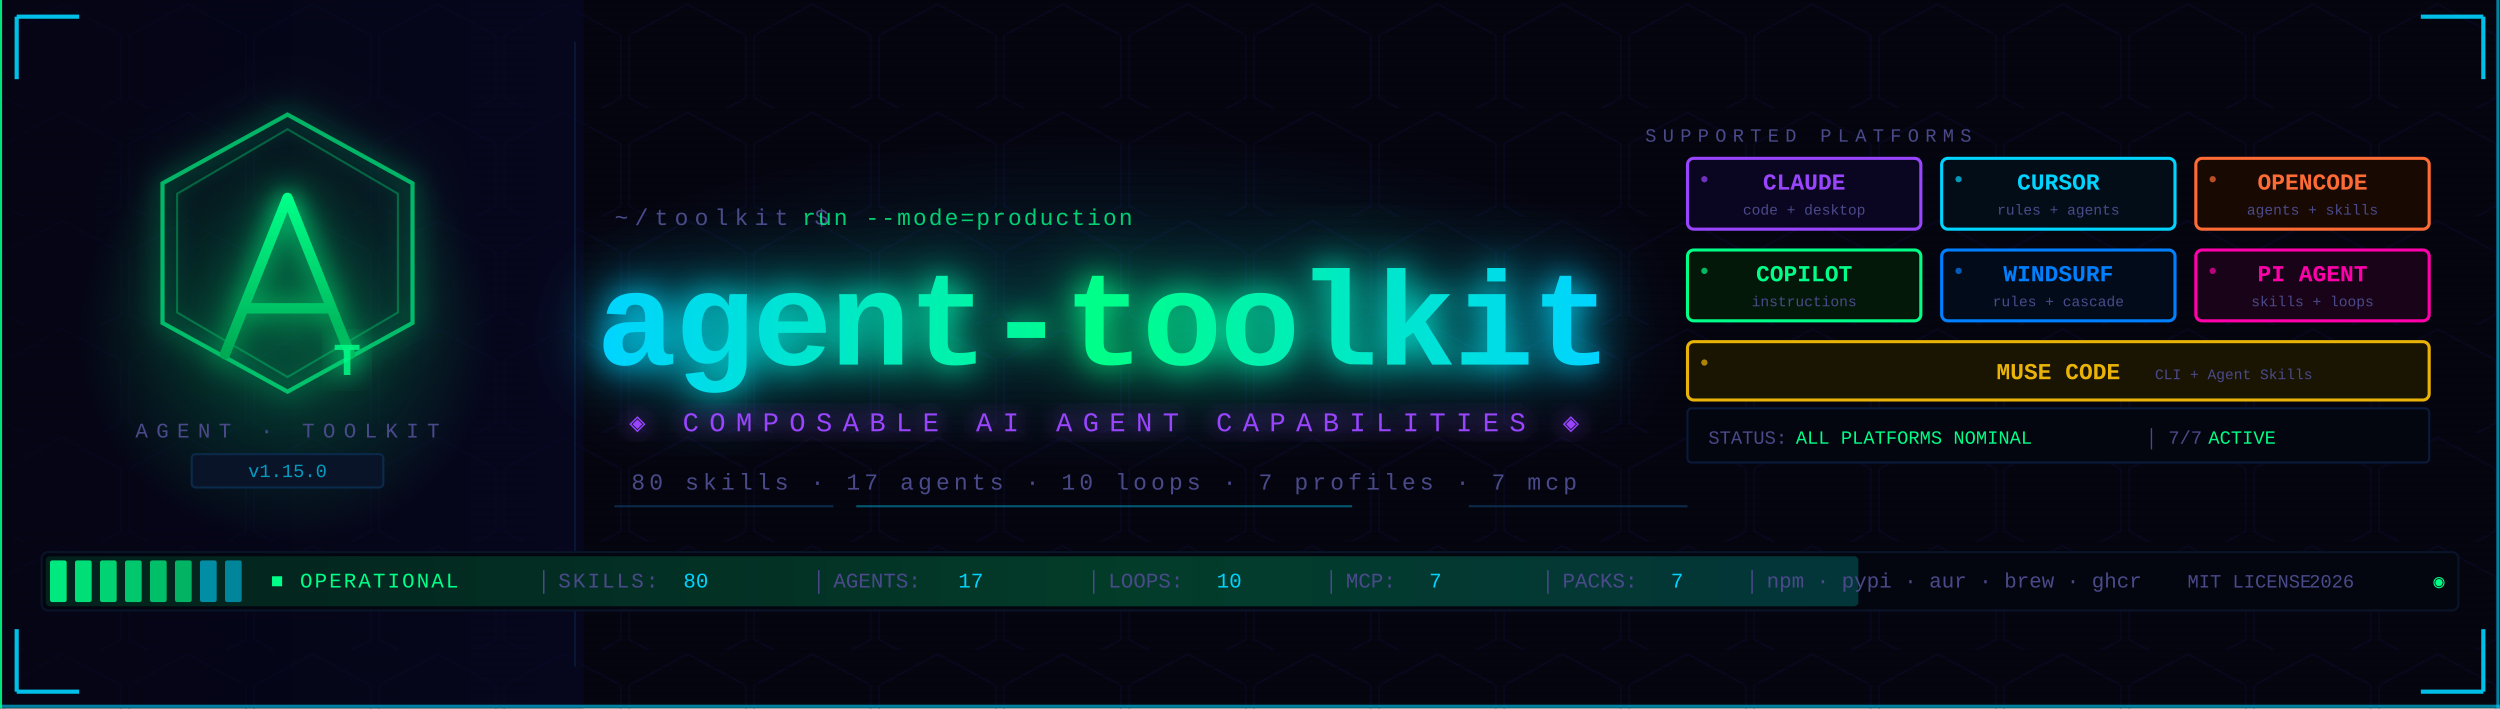
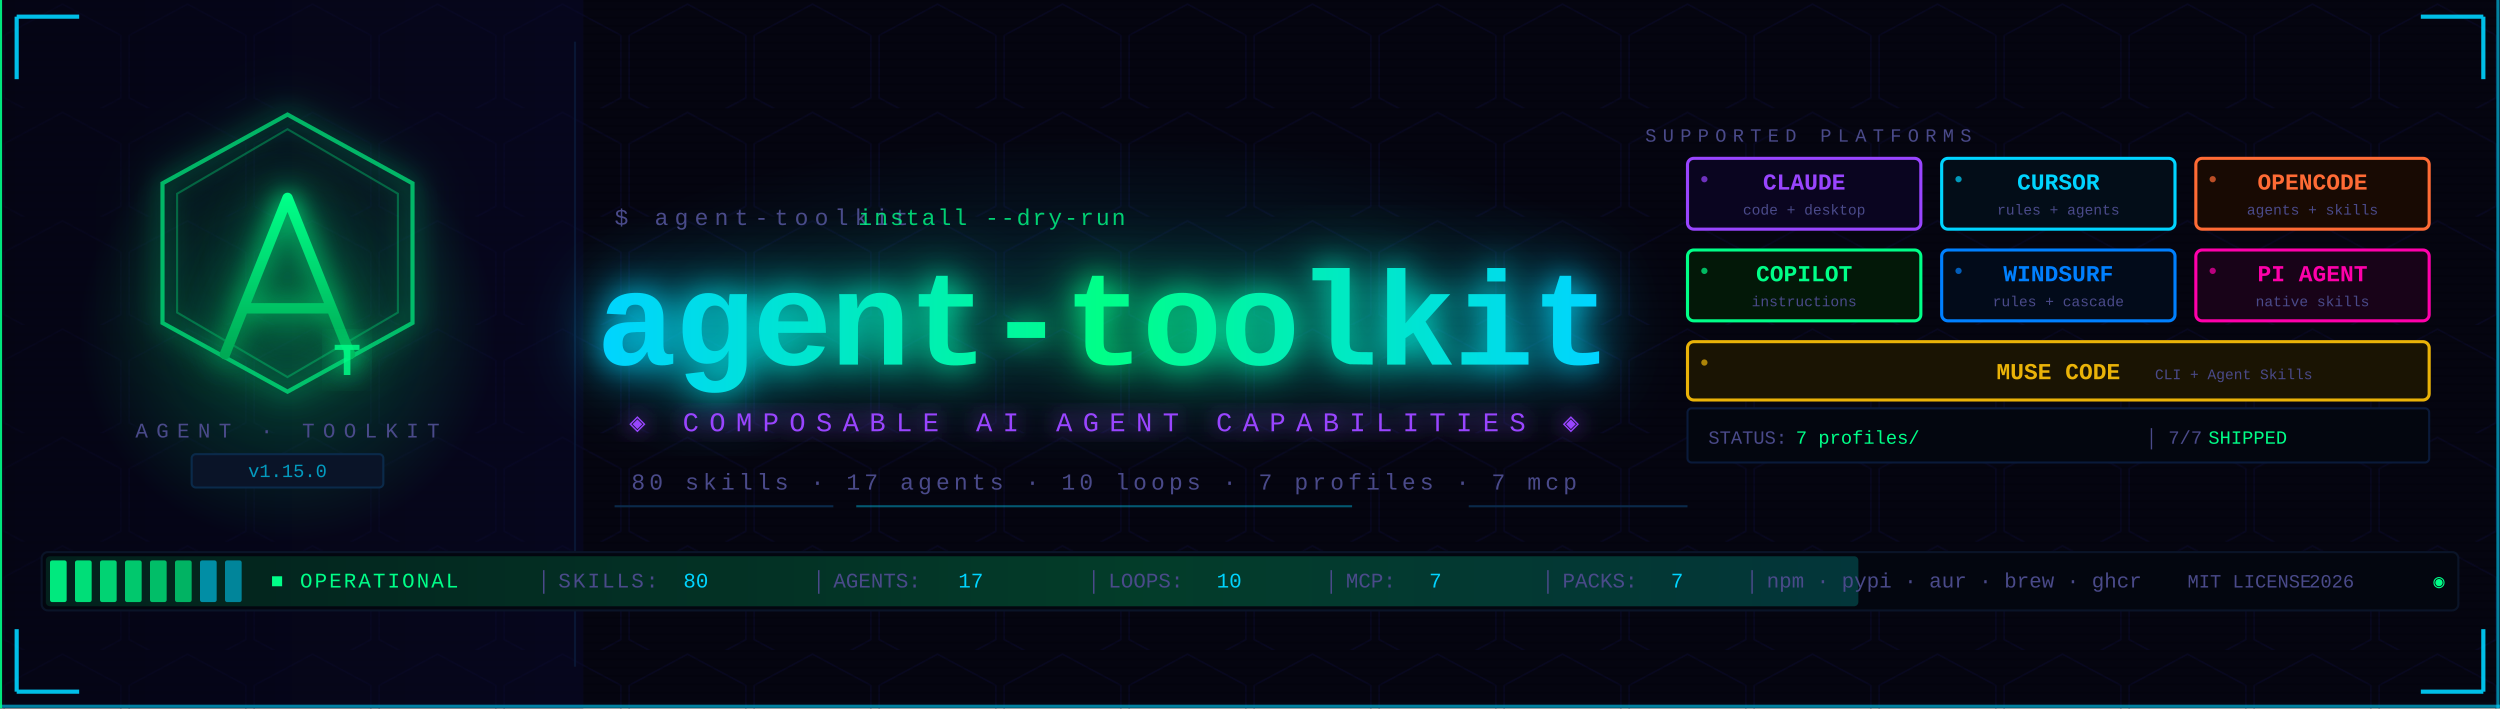
<svg xmlns="http://www.w3.org/2000/svg" width="1200" height="340" viewBox="0 0 1200 340">
  <defs>
    <pattern id="hexgrid" width="60" height="52" x="0" y="0" patternUnits="userSpaceOnUse">
      <polygon fill="none" stroke="#0a0a2a" stroke-width=".8" points="30 2 58 17 58 47 30 62 2 47 2 17" opacity=".6" />
    </pattern>
    <pattern id="scanlines" width="1" height="4" x="0" y="0" patternUnits="userSpaceOnUse">
      <rect width="1" height="1" fill="#000008" opacity=".18" />
    </pattern>
    <filter id="glow-green" width="200%" height="200%" x="-50%" y="-50%">
      <feGaussianBlur result="blur1" stdDeviation="6" />
      <feGaussianBlur result="blur2" stdDeviation="12" />
      <feMerge>
        <feMergeNode in="blur2" />
        <feMergeNode in="blur1" />
        <feMergeNode in="SourceGraphic" />
      </feMerge>
    </filter>
    <filter id="glow-cyan" width="200%" height="200%" x="-50%" y="-50%">
      <feGaussianBlur result="blur1" stdDeviation="8" />
      <feGaussianBlur result="blur2" stdDeviation="16" />
      <feMerge>
        <feMergeNode in="blur2" />
        <feMergeNode in="blur1" />
        <feMergeNode in="SourceGraphic" />
      </feMerge>
    </filter>
    <filter id="glow-purple" width="200%" height="200%" x="-50%" y="-50%">
      <feGaussianBlur result="blur1" stdDeviation="5" />
      <feMerge>
        <feMergeNode in="blur1" />
        <feMergeNode in="SourceGraphic" />
      </feMerge>
    </filter>
    <filter id="ambient-glow" width="160%" height="160%" x="-30%" y="-30%">
      <feGaussianBlur result="blur" stdDeviation="20" />
      <feMerge>
        <feMergeNode in="blur" />
        <feMergeNode in="SourceGraphic" />
      </feMerge>
    </filter>
    <linearGradient id="title-gradient" x1="0%" x2="100%" y1="0%" y2="0%">
      <stop offset="0%" stop-color="#00d4ff" />
      <stop offset="50%" stop-color="#0f8" />
      <stop offset="100%" stop-color="#00d4ff" />
    </linearGradient>
    <linearGradient id="progress-gradient" x1="0%" x2="100%" y1="0%" y2="0%">
      <stop offset="0%" stop-color="#0f8" stop-opacity=".2" />
      <stop offset="60%" stop-color="#0f8" />
      <stop offset="100%" stop-color="#00d4ff" />
    </linearGradient>
    <linearGradient id="at-gradient" x1="0%" x2="0%" y1="0%" y2="100%">
      <stop offset="0%" stop-color="#0f8" />
      <stop offset="100%" stop-color="#0a5" />
    </linearGradient>
    <radialGradient id="at-glow" cx="50%" cy="50%" r="50%">
      <stop offset="0%" stop-color="#0f8" stop-opacity=".25" />
      <stop offset="100%" stop-color="#0f8" stop-opacity="0" />
    </radialGradient>
    <radialGradient id="title-glow-bg" cx="50%" cy="50%" r="50%">
      <stop offset="0%" stop-color="#00d4ff" stop-opacity=".12" />
      <stop offset="100%" stop-color="#00d4ff" stop-opacity="0" />
    </radialGradient>
    <linearGradient id="left-panel-grad" x1="0%" x2="100%" y1="0%" y2="0%">
      <stop offset="0%" stop-color="#050518" />
      <stop offset="100%" stop-color="#08082a" />
    </linearGradient>
  </defs>
  <rect width="1200" height="340" fill="#050510" />
  <rect width="1200" height="340" fill="url(#hexgrid)" />
  <rect width="1200" height="340" fill="url(#scanlines)" />
  <rect width="280" height="340" x="0" y="0" fill="url(#left-panel-grad)" opacity=".5" />
  <line x1="0" x2="1200" y1="0" y2="0" stroke="#0f8" stroke-width="2" filter="url(#glow-green)" opacity=".8" />
  <line x1="0" x2="1200" y1="339" y2="339" stroke="#00d4ff" stroke-width="1.5" opacity=".6" />
  <line x1="0" x2="0" y1="0" y2="340" stroke="#0f8" stroke-width="2" opacity=".9" />
  <line x1="1199" x2="1199" y1="0" y2="340" stroke="#00d4ff" stroke-width="1.5" opacity=".6" />
  <line x1="276" x2="276" y1="20" y2="320" stroke="#0a1a3a" stroke-width="1" opacity=".8" />
  <path fill="none" stroke="#00d4ff" stroke-width="2" d="M 8,8 L 8,38 M 8,8 L 38,8" opacity=".9" />
  <path fill="none" stroke="#00d4ff" stroke-width="2" d="M 1192,8 L 1192,38 M 1192,8 L 1162,8" opacity=".9" />
  <path fill="none" stroke="#00d4ff" stroke-width="2" d="M 8,332 L 8,302 M 8,332 L 38,332" opacity=".9" />
  <path fill="none" stroke="#00d4ff" stroke-width="2" d="M 1192,332 L 1192,302 M 1192,332 L 1162,332" opacity=".9" />
  <ellipse cx="138" cy="160" fill="url(#at-glow)" rx="100" ry="100" />
  <polygon fill="none" stroke="#0f8" stroke-width="2" points="138 55 198 88 198 155 138 188 78 155 78 88" filter="url(#glow-green)" opacity=".7" />
  <polygon fill="none" stroke="#0f8" stroke-width="1" points="138 62 191 93 191 150 138 181 85 150 85 93" opacity=".3" />
  <path fill="none" stroke="url(#at-gradient)" stroke-linecap="round" stroke-linejoin="round" stroke-width="5" d="M 108,170 L 138,95 L 168,170 M 118,148 L 158,148" filter="url(#glow-green)" />
  <text x="160" y="180" fill="#0f8" filter="url(#glow-green)" font-family="'Courier New', monospace" font-size="22" font-weight="bold" opacity=".85">T</text>
  <text x="138" y="210" fill="#4a4a8a" font-family="'Courier New', monospace" font-size="10" letter-spacing="4" text-anchor="middle">AGENT · TOOLKIT</text>
  <rect width="92" height="16" x="92" y="218" fill="#0a1428" stroke="#0a2a4a" stroke-width="1" rx="2" />
  <text x="138" y="229" fill="#00d4ff" font-family="'Courier New', monospace" font-size="9" opacity=".7" text-anchor="middle">v1.15.0</text>
  <ellipse cx="530" cy="145" fill="url(#title-glow-bg)" rx="265" ry="80" />
-   <text x="295" y="108" fill="#4a4a8a" font-family="'Courier New', monospace" font-size="11" letter-spacing="3">~/toolkit $</text>
-   <text x="385" y="108" fill="#0f8" font-family="'Courier New', monospace" font-size="11" letter-spacing="1" opacity=".8">run --mode=production</text>
+   <text x="295" y="108" fill="#4a4a8a" font-family="'Courier New', monospace" font-size="11" letter-spacing="3">$ agent-toolkit</text>
+   <text x="412" y="108" fill="#0f8" font-family="'Courier New', monospace" font-size="11" letter-spacing="1" opacity=".8">install --dry-run</text>
  <text x="530" y="175" fill="url(#title-gradient)" filter="url(#glow-cyan)" font-family="'Courier New', monospace" font-size="64" font-weight="bold" letter-spacing="-1" text-anchor="middle">agent-toolkit</text>
  <text x="530" y="207" fill="#9945ff" filter="url(#glow-purple)" font-family="'Courier New', monospace" font-size="13" letter-spacing="5" text-anchor="middle">◈ COMPOSABLE AI AGENT CAPABILITIES ◈</text>
  <text x="530" y="235" fill="#4a4a8a" font-family="'Courier New', monospace" font-size="11" letter-spacing="2" text-anchor="middle">80 skills · 17 agents · 10 loops · 7 profiles · 7 mcp</text>
  <line x1="295" x2="400" y1="243" y2="243" stroke="#0a2a4a" stroke-width="1" />
  <line x1="411" x2="649" y1="243" y2="243" stroke="#00d4ff" stroke-width="1" opacity=".4" />
  <line x1="705" x2="810" y1="243" y2="243" stroke="#0a2a4a" stroke-width="1" />
  <text x="868" y="68" fill="#4a4a8a" font-family="'Courier New', monospace" font-size="9" letter-spacing="3" text-anchor="middle">SUPPORTED PLATFORMS</text>
  <rect width="112" height="34" x="810" y="76" fill="#0a0520" stroke="#9945ff" stroke-width="1.5" rx="3" />
  <text x="816" y="88" fill="#9945ff" font-family="'Courier New', monospace" font-size="7" opacity=".7">●</text>
  <text x="866" y="91" fill="#9945ff" font-family="'Courier New', monospace" font-size="11" font-weight="bold" text-anchor="middle">CLAUDE</text>
  <text x="866" y="103" fill="#4a4a8a" font-family="'Courier New', monospace" font-size="7" text-anchor="middle">code + desktop</text>
  <rect width="112" height="34" x="932" y="76" fill="#030d18" stroke="#00d4ff" stroke-width="1.5" rx="3" />
  <text x="938" y="88" fill="#00d4ff" font-family="'Courier New', monospace" font-size="7" opacity=".7">●</text>
  <text x="988" y="91" fill="#00d4ff" font-family="'Courier New', monospace" font-size="11" font-weight="bold" text-anchor="middle">CURSOR</text>
  <text x="988" y="103" fill="#4a4a8a" font-family="'Courier New', monospace" font-size="7" text-anchor="middle">rules + agents</text>
  <rect width="112" height="34" x="1054" y="76" fill="#180a03" stroke="#ff6b35" stroke-width="1.5" rx="3" />
  <text x="1060" y="88" fill="#ff6b35" font-family="'Courier New', monospace" font-size="7" opacity=".7">●</text>
  <text x="1110" y="91" fill="#ff6b35" font-family="'Courier New', monospace" font-size="11" font-weight="bold" text-anchor="middle">OPENCODE</text>
  <text x="1110" y="103" fill="#4a4a8a" font-family="'Courier New', monospace" font-size="7" text-anchor="middle">agents + skills</text>
  <rect width="112" height="34" x="810" y="120" fill="#031808" stroke="#0f8" stroke-width="1.5" rx="3" />
  <text x="816" y="132" fill="#0f8" font-family="'Courier New', monospace" font-size="7" opacity=".7">●</text>
  <text x="866" y="135" fill="#0f8" font-family="'Courier New', monospace" font-size="11" font-weight="bold" text-anchor="middle">COPILOT</text>
  <text x="866" y="147" fill="#4a4a8a" font-family="'Courier New', monospace" font-size="7" text-anchor="middle">instructions</text>
  <rect width="112" height="34" x="932" y="120" fill="#020b1a" stroke="#0080ff" stroke-width="1.5" rx="3" />
  <text x="938" y="132" fill="#0080ff" font-family="'Courier New', monospace" font-size="7" opacity=".7">●</text>
  <text x="988" y="135" fill="#0080ff" font-family="'Courier New', monospace" font-size="11" font-weight="bold" text-anchor="middle">WINDSURF</text>
  <text x="988" y="147" fill="#4a4a8a" font-family="'Courier New', monospace" font-size="7" text-anchor="middle">rules + cascade</text>
  <rect width="112" height="34" x="1054" y="120" fill="#180318" stroke="#f0a" stroke-width="1.5" rx="3" />
  <text x="1060" y="132" fill="#f0a" font-family="'Courier New', monospace" font-size="7" opacity=".7">●</text>
  <text x="1110" y="135" fill="#f0a" font-family="'Courier New', monospace" font-size="11" font-weight="bold" text-anchor="middle">PI AGENT</text>
-   <text x="1110" y="147" fill="#4a4a8a" font-family="'Courier New', monospace" font-size="7" text-anchor="middle">skills + loops</text>
+   <text x="1110" y="147" fill="#4a4a8a" font-family="'Courier New', monospace" font-size="7" text-anchor="middle">native skills</text>
  <rect width="356" height="28" x="810" y="164" fill="#1a1403" stroke="#eab308" stroke-width="1.5" rx="3" />
  <text x="816" y="176" fill="#eab308" font-family="'Courier New', monospace" font-size="7" opacity=".7">●</text>
  <text x="988" y="182" fill="#eab308" font-family="'Courier New', monospace" font-size="11" font-weight="bold" text-anchor="middle">MUSE CODE</text>
  <text x="1110" y="182" fill="#4a4a8a" font-family="'Courier New', monospace" font-size="7" text-anchor="end">CLI + Agent Skills</text>
  <rect width="356" height="26" x="810" y="196" fill="#03060f" stroke="#0a1a3a" stroke-width="1" rx="2" />
  <text x="820" y="213" fill="#4a4a8a" font-family="'Courier New', monospace" font-size="9">STATUS:</text>
-   <text x="862" y="213" fill="#0f8" font-family="'Courier New', monospace" font-size="9">ALL PLATFORMS NOMINAL</text>
+   <text x="862" y="213" fill="#0f8" font-family="'Courier New', monospace" font-size="9">7 profiles/</text>
  <text x="1030" y="213" fill="#4a4a8a" font-family="'Courier New', monospace" font-size="9">│ 7/7</text>
-   <text x="1060" y="213" fill="#0f8" font-family="'Courier New', monospace" font-size="9">ACTIVE</text>
+   <text x="1060" y="213" fill="#0f8" font-family="'Courier New', monospace" font-size="9">SHIPPED</text>
  <rect width="1160" height="28" x="20" y="265" fill="#03060f" stroke="#0a1428" stroke-width="1" rx="3" />
  <rect width="870" height="24" x="22" y="267" fill="url(#progress-gradient)" opacity=".15" rx="2" />
  <rect width="870" height="24" x="22" y="267" fill="#0f8" opacity=".08" rx="2" />
  <rect width="8" height="20" x="24" y="269" fill="#0f8" opacity=".9" rx="1" />
  <rect width="8" height="20" x="36" y="269" fill="#0f8" opacity=".85" rx="1" />
  <rect width="8" height="20" x="48" y="269" fill="#0f8" opacity=".8" rx="1" />
  <rect width="8" height="20" x="60" y="269" fill="#0f8" opacity=".75" rx="1" />
  <rect width="8" height="20" x="72" y="269" fill="#0f8" opacity=".7" rx="1" />
  <rect width="8" height="20" x="84" y="269" fill="#0f8" opacity=".65" rx="1" />
  <rect width="8" height="20" x="96" y="269" fill="#00d4ff" opacity=".6" rx="1" />
  <rect width="8" height="20" x="108" y="269" fill="#00d4ff" opacity=".55" rx="1" />
  <text x="130" y="282" fill="#0f8" font-family="'Courier New', monospace" font-size="10" letter-spacing="1">■ OPERATIONAL</text>
  <text x="258" y="282" fill="#4a4a8a" font-family="'Courier New', monospace" font-size="10">│</text>
  <text x="268" y="282" fill="#4a4a8a" font-family="'Courier New', monospace" font-size="10" letter-spacing="1">SKILLS:</text>
  <text x="328" y="282" fill="#00d4ff" font-family="'Courier New', monospace" font-size="10">80</text>
  <text x="390" y="282" fill="#4a4a8a" font-family="'Courier New', monospace" font-size="10">│</text>
  <text x="400" y="282" fill="#4a4a8a" font-family="'Courier New', monospace" font-size="10">AGENTS:</text>
  <text x="460" y="282" fill="#00d4ff" font-family="'Courier New', monospace" font-size="10">17</text>
  <text x="522" y="282" fill="#4a4a8a" font-family="'Courier New', monospace" font-size="10">│</text>
  <text x="532" y="282" fill="#4a4a8a" font-family="'Courier New', monospace" font-size="10">LOOPS:</text>
  <text x="584" y="282" fill="#00d4ff" font-family="'Courier New', monospace" font-size="10">10</text>
  <text x="636" y="282" fill="#4a4a8a" font-family="'Courier New', monospace" font-size="10">│</text>
  <text x="646" y="282" fill="#4a4a8a" font-family="'Courier New', monospace" font-size="10">MCP:</text>
  <text x="686" y="282" fill="#00d4ff" font-family="'Courier New', monospace" font-size="10">7</text>
  <text x="740" y="282" fill="#4a4a8a" font-family="'Courier New', monospace" font-size="10">│</text>
  <text x="750" y="282" fill="#4a4a8a" font-family="'Courier New', monospace" font-size="10">PACKS:</text>
  <text x="802" y="282" fill="#00d4ff" font-family="'Courier New', monospace" font-size="10">7</text>
  <text x="838" y="282" fill="#4a4a8a" font-family="'Courier New', monospace" font-size="10">│</text>
  <text x="848" y="282" fill="#4a4a8a" font-family="'Courier New', monospace" font-size="10">npm · pypi · aur · brew · ghcr</text>
  <text x="1050" y="282" fill="#4a4a8a" font-family="'Courier New', monospace" font-size="9">MIT LICENSE</text>
  <text x="1130" y="282" fill="#4a4a8a" font-family="'Courier New', monospace" font-size="9" text-anchor="end">2026</text>
  <text x="1168" y="282" fill="#0f8" font-family="'Courier New', monospace" font-size="9">◉</text>
  <polygon fill="none" stroke="#0f8" stroke-width="3" points="138 55 198 88 198 155 138 188 78 155 78 88" opacity="0">
    <animate attributeName="opacity" dur="3s" repeatCount="indefinite" values="0;0.4;0" />
    <animate attributeName="stroke-width" dur="3s" repeatCount="indefinite" values="3;8;3" />
  </polygon>
</svg>
